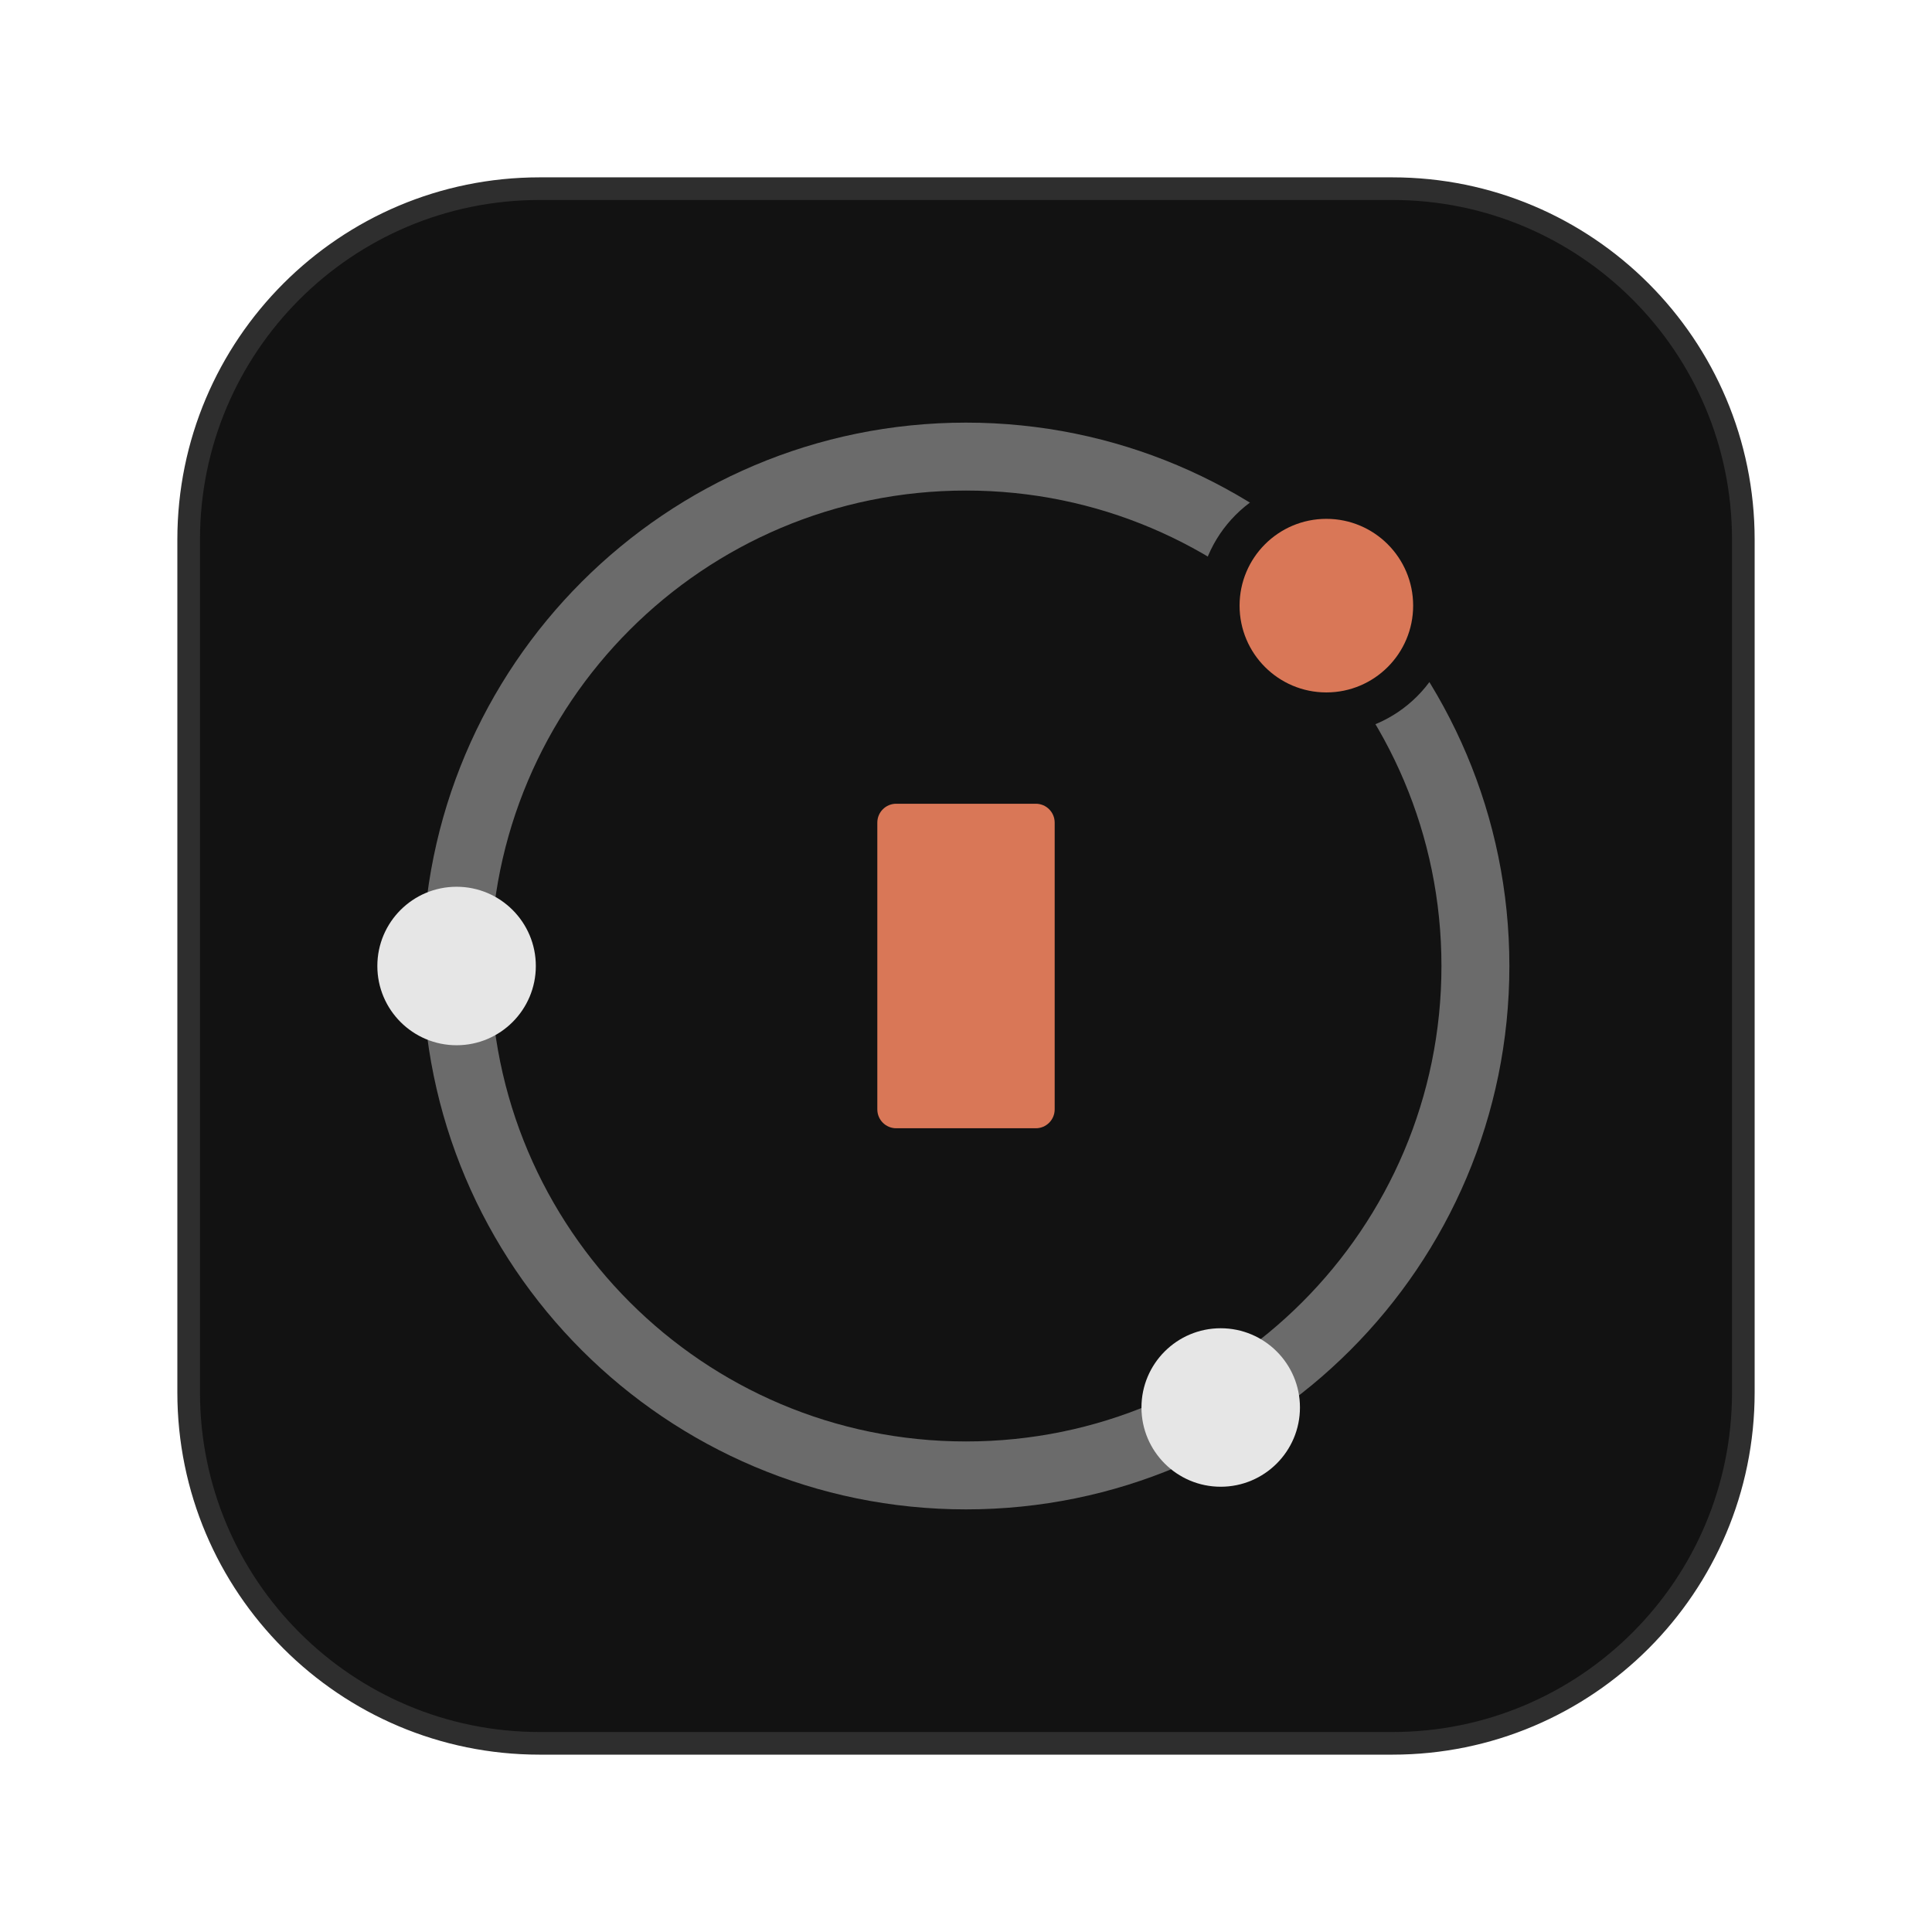
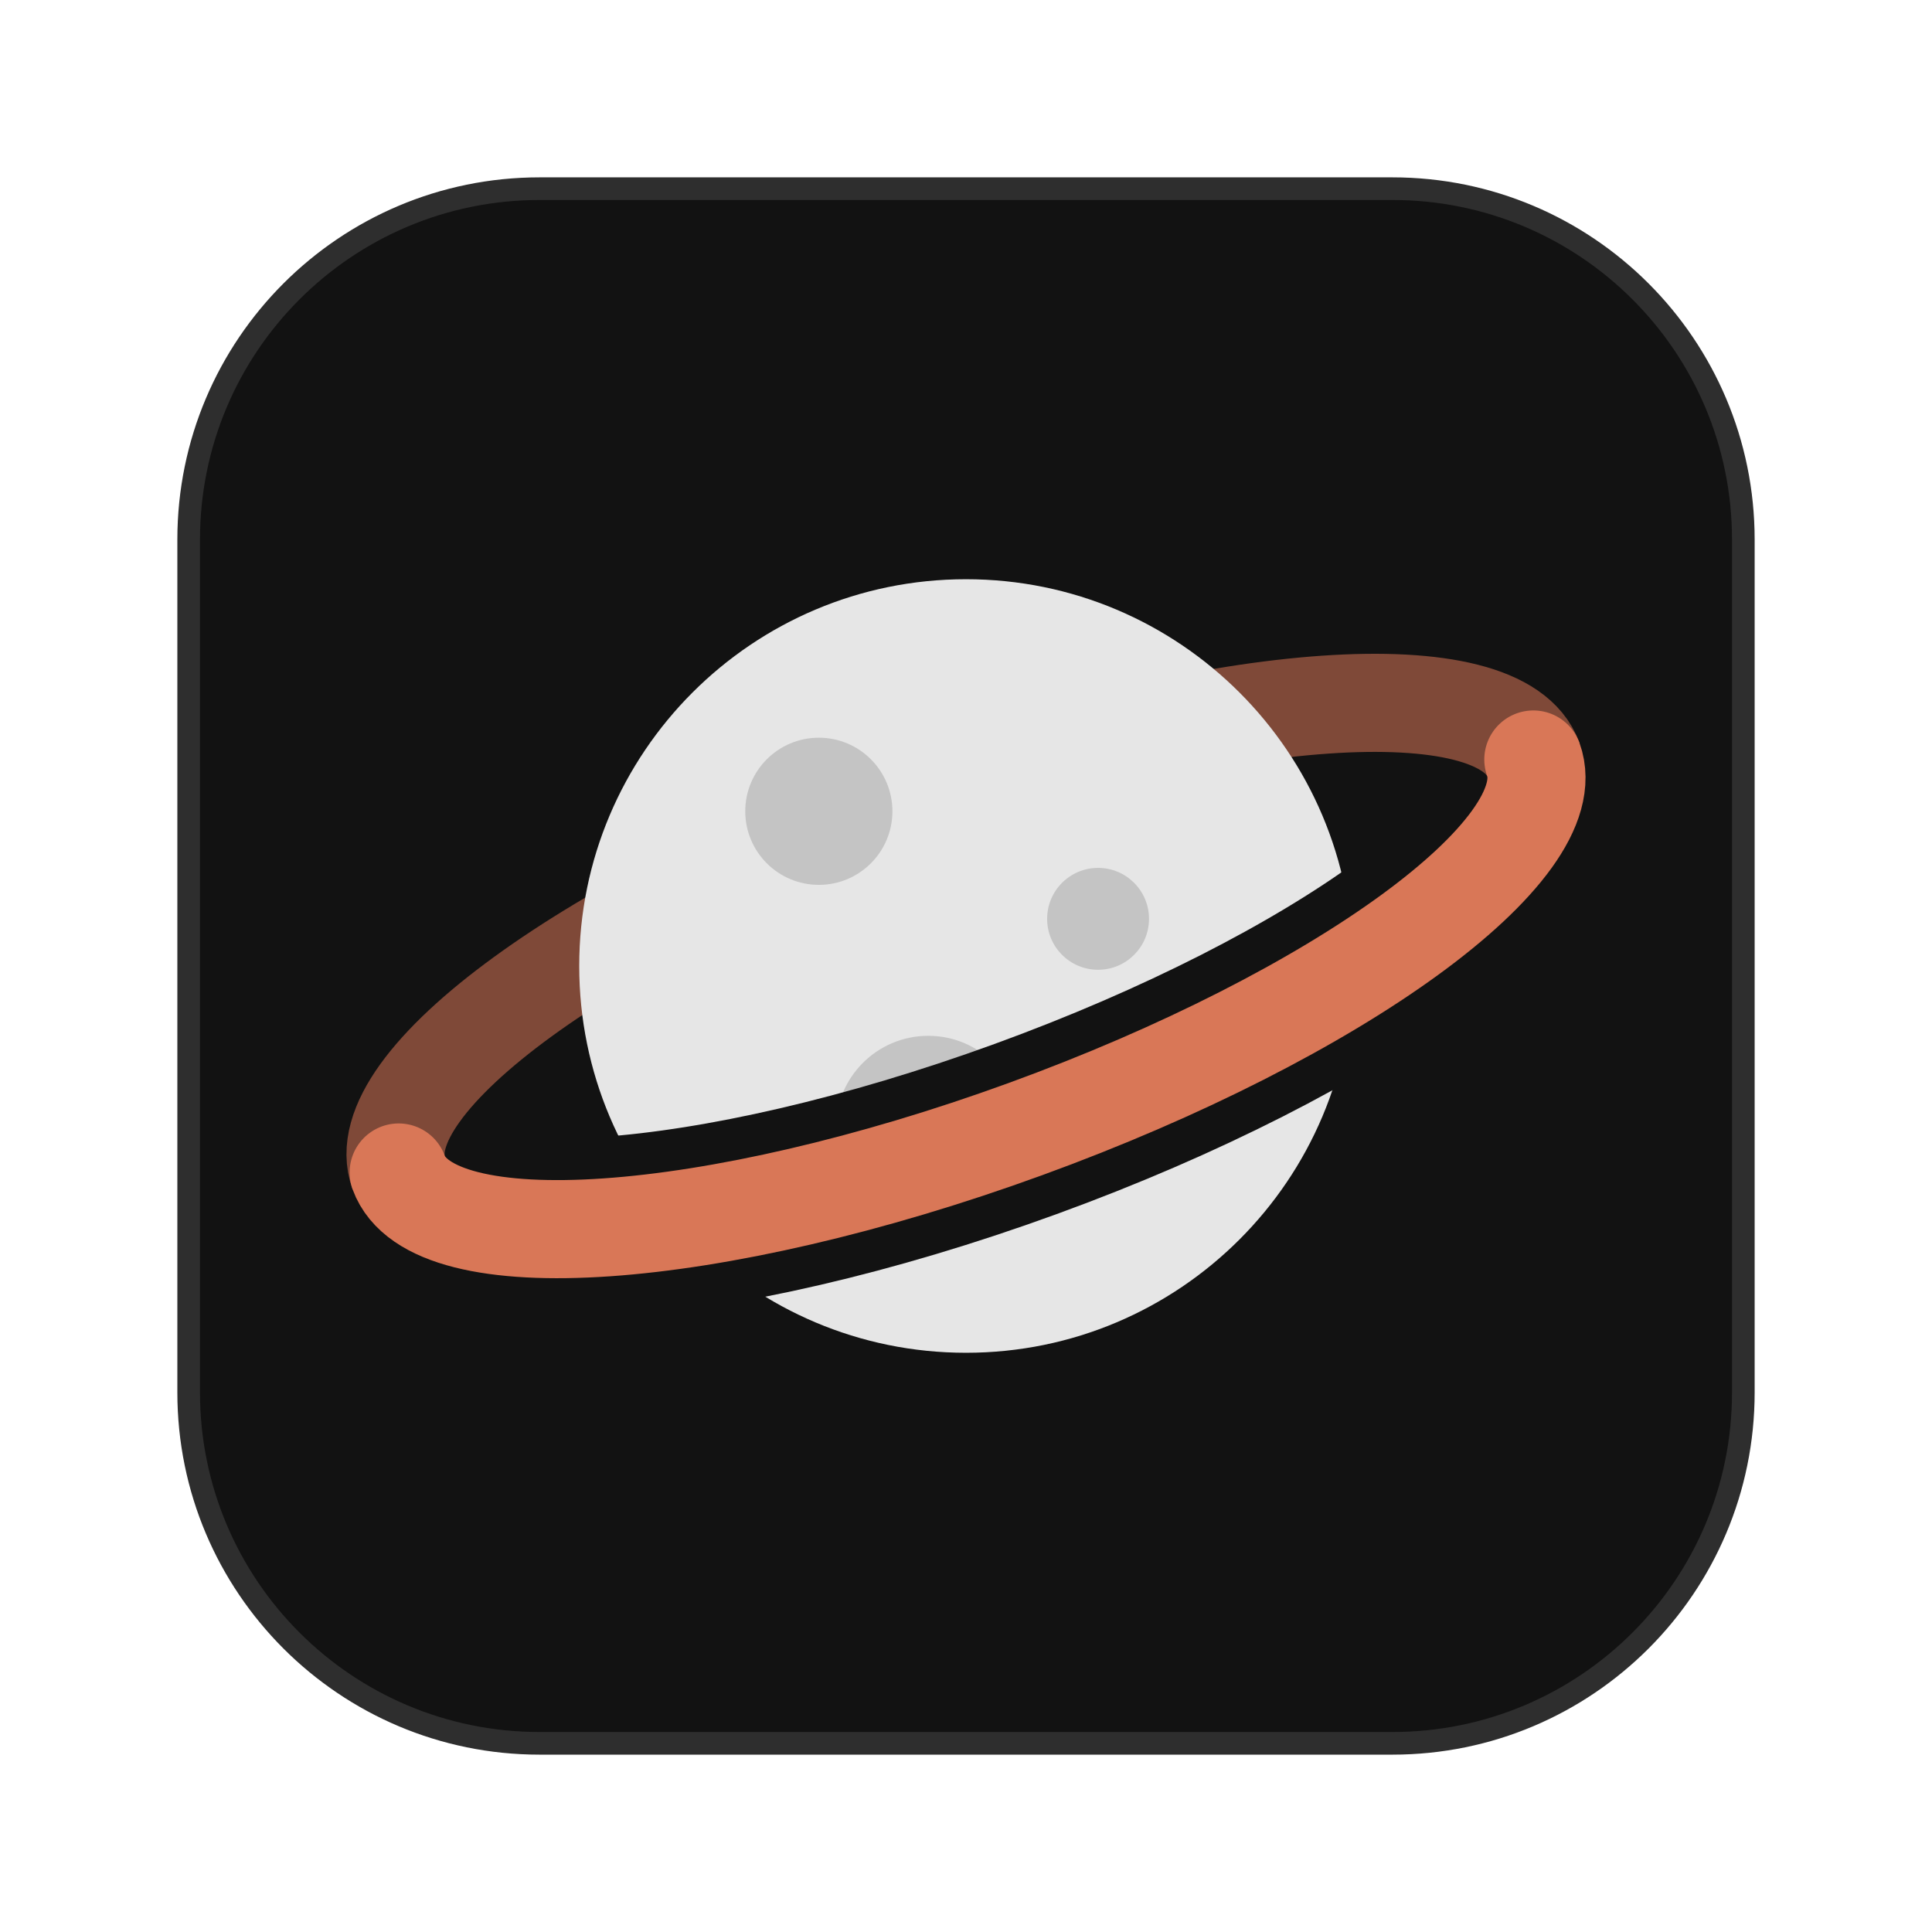
<svg xmlns="http://www.w3.org/2000/svg" viewBox="0 0 1024 1024" width="1024" height="1024">
  <rect x="100" y="100" width="824" height="824" rx="186" fill="#121212" stroke="#2e2e2e" stroke-width="12" />
-   <circle cx="512" cy="512" r="270" fill="none" stroke="#6b6b6b" stroke-width="36" />
-   <rect x="465" y="426" width="94" height="172" rx="10" fill="#d97757" />
-   <circle cx="703" cy="321" r="68" fill="#121212" />
-   <circle cx="703" cy="321" r="46" fill="#d97757" />
-   <circle cx="242" cy="512" r="42" fill="#e6e6e6" />
-   <circle cx="647" cy="746" r="42" fill="#e6e6e6" />
+   <g transform="rotate(-20 512 512)">
+     <path d="M192 512A320 92 0 0 1 832 512" fill="none" stroke="#d97757" stroke-width="52" stroke-linecap="round" stroke-opacity="0.55" />
+   </g>
+   <circle cx="512" cy="512" r="205" fill="#e6e6e6" />
+   <circle cx="434" cy="430" r="39" fill="#c4c4c4" />
+   <circle cx="582" cy="487" r="27" fill="#c4c4c4" />
+   <circle cx="492" cy="598" r="49" fill="#c4c4c4" />
+   <g transform="rotate(-20 512 512)">
+     <path d="M192 512A320 92 0 0 0 832 512" fill="none" stroke="#121212" stroke-width="96" />
+     <path d="M192 512A320 92 0 0 0 832 512" fill="none" stroke="#d97757" stroke-width="52" stroke-linecap="round" />
+   </g>
</svg>
